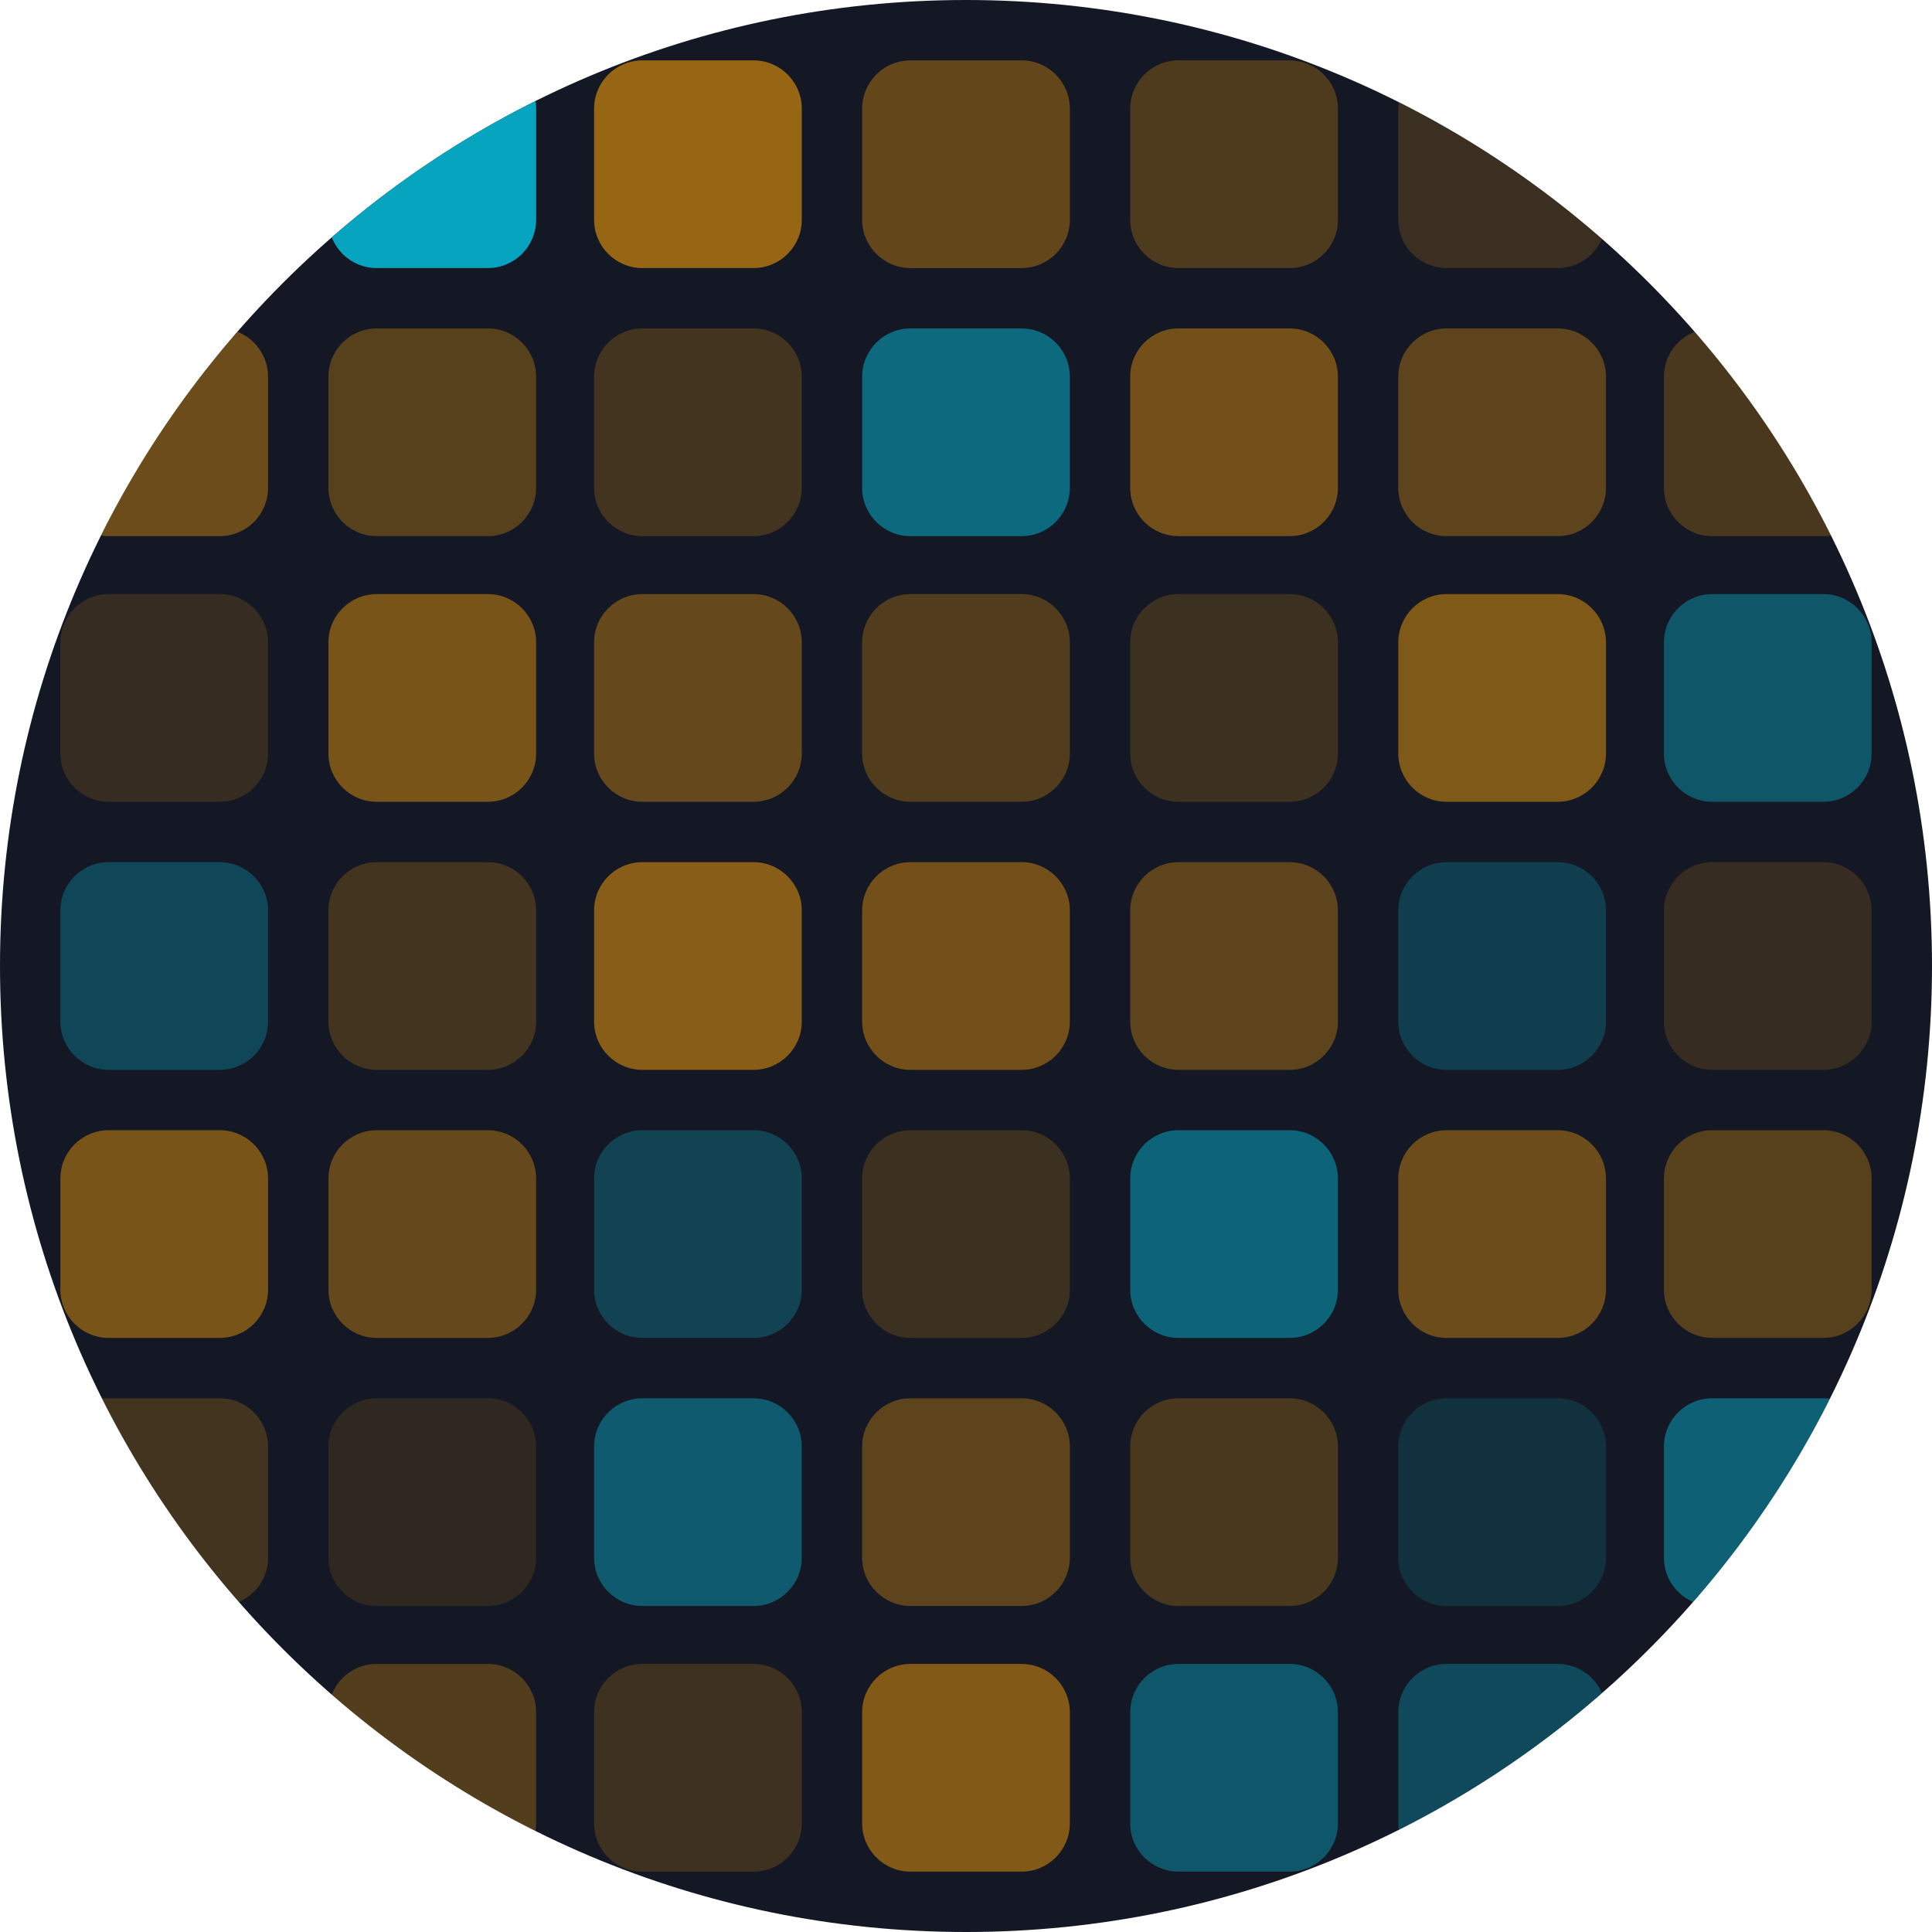
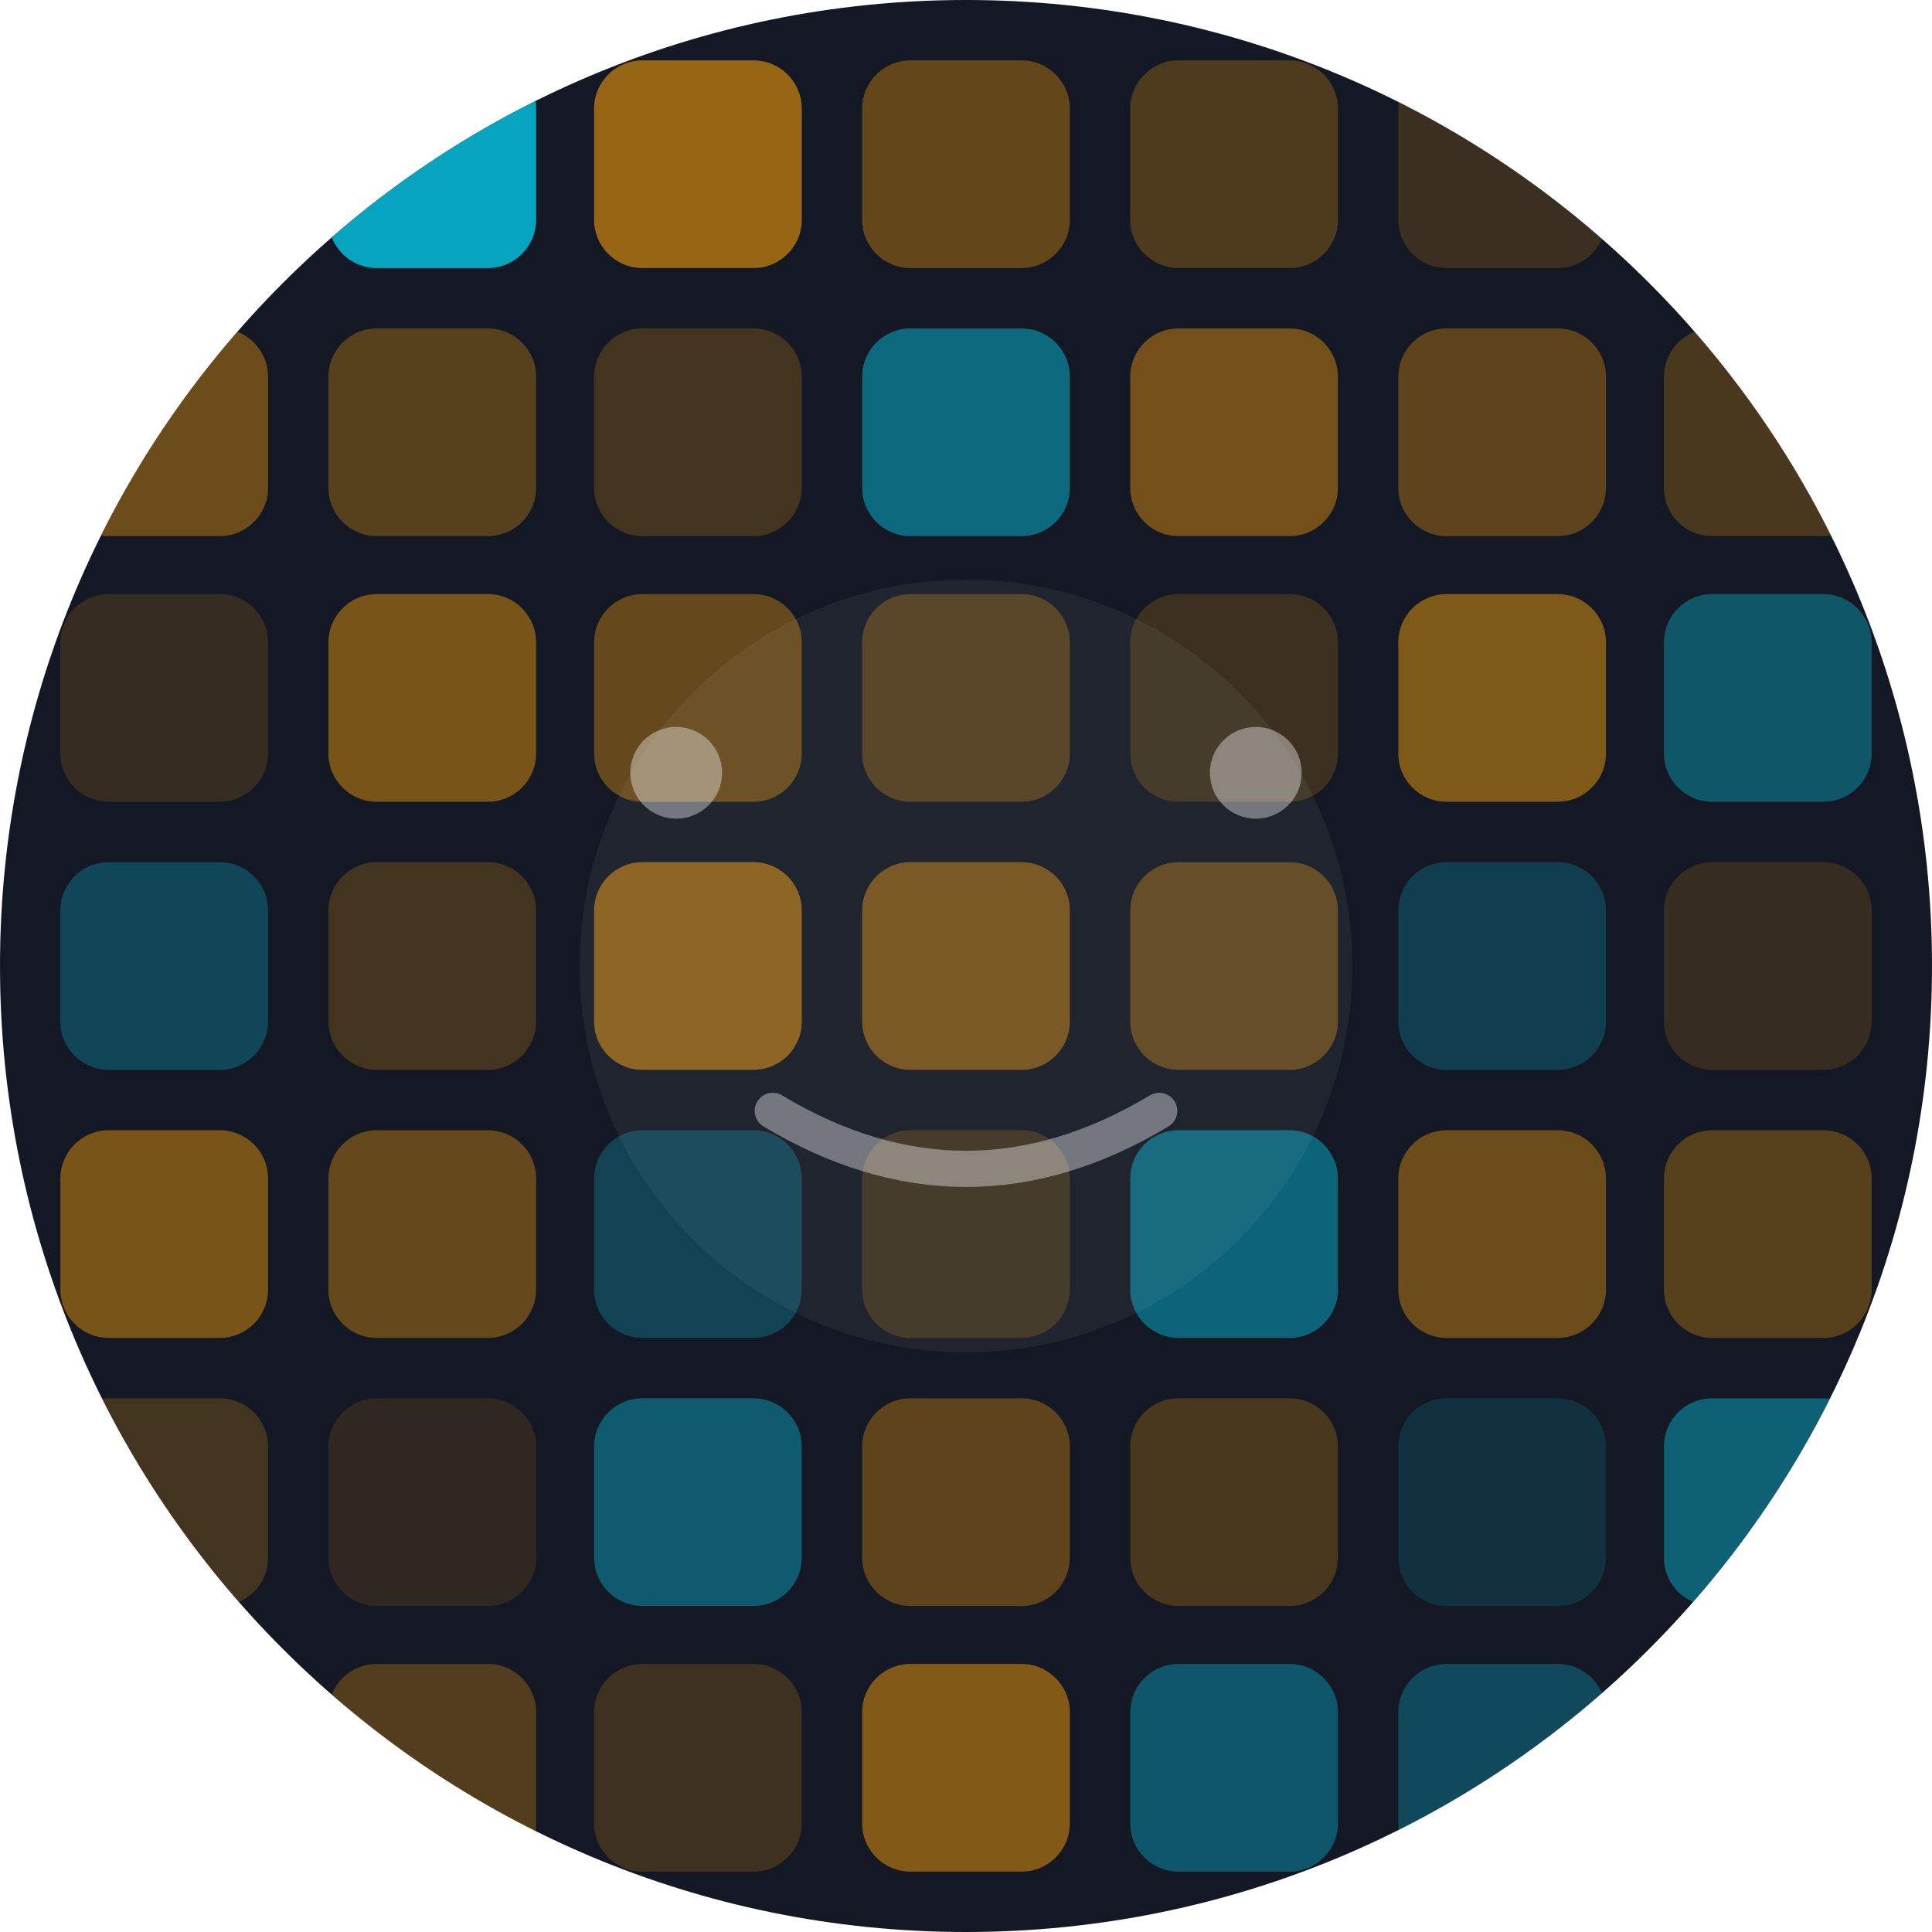
<svg xmlns="http://www.w3.org/2000/svg" viewBox="0 0 80 80" fill="none" width="40" height="40">
  <defs>
    <clipPath id="vc645088871">
      <circle cx="40" cy="40" r="40" />
    </clipPath>
  </defs>
  <g clip-path="url(#vc645088871)">
    <rect width="80" height="80" fill="#141824" />
    <rect x="2.5" y="2.5" width="8.6" height="8.6" rx="2" fill="#06b6d4" opacity="0.79" />
    <rect x="13.6" y="2.5" width="8.6" height="8.6" rx="2" fill="#06b6d4" opacity="0.88" />
    <rect x="24.6" y="2.5" width="8.6" height="8.6" rx="2" fill="#f59e0b" opacity="0.58" />
    <rect x="35.7" y="2.5" width="8.6" height="8.6" rx="2" fill="#f59e0b" opacity="0.35" />
    <rect x="46.8" y="2.5" width="8.6" height="8.6" rx="2" fill="#f59e0b" opacity="0.26" />
    <rect x="57.9" y="2.5" width="8.6" height="8.6" rx="2" fill="#f59e0b" opacity="0.17" />
    <rect x="68.9" y="2.5" width="8.6" height="8.6" rx="2" fill="#06b6d4" opacity="0.55" />
    <rect x="2.5" y="13.6" width="8.6" height="8.6" rx="2" fill="#f59e0b" opacity="0.39" />
    <rect x="13.6" y="13.6" width="8.6" height="8.6" rx="2" fill="#f59e0b" opacity="0.30" />
    <rect x="24.6" y="13.6" width="8.6" height="8.6" rx="2" fill="#f59e0b" opacity="0.21" />
    <rect x="35.7" y="13.6" width="8.6" height="8.6" rx="2" fill="#06b6d4" opacity="0.51" />
    <rect x="46.8" y="13.6" width="8.6" height="8.6" rx="2" fill="#f59e0b" opacity="0.42" />
    <rect x="57.9" y="13.6" width="8.6" height="8.6" rx="2" fill="#f59e0b" opacity="0.33" />
    <rect x="68.9" y="13.6" width="8.6" height="8.6" rx="2" fill="#f59e0b" opacity="0.24" />
    <rect x="2.5" y="24.6" width="8.6" height="8.6" rx="2" fill="#f59e0b" opacity="0.15" />
    <rect x="13.6" y="24.6" width="8.6" height="8.6" rx="2" fill="#f59e0b" opacity="0.45" />
    <rect x="24.6" y="24.6" width="8.6" height="8.6" rx="2" fill="#f59e0b" opacity="0.36" />
    <rect x="35.7" y="24.6" width="8.6" height="8.6" rx="2" fill="#f59e0b" opacity="0.27" />
    <rect x="46.8" y="24.6" width="8.6" height="8.6" rx="2" fill="#f59e0b" opacity="0.18" />
    <rect x="57.9" y="24.6" width="8.6" height="8.6" rx="2" fill="#f59e0b" opacity="0.48" />
    <rect x="68.9" y="24.6" width="8.6" height="8.6" rx="2" fill="#06b6d4" opacity="0.39" />
    <rect x="2.5" y="35.7" width="8.6" height="8.6" rx="2" fill="#06b6d4" opacity="0.30" />
    <rect x="13.6" y="35.7" width="8.6" height="8.6" rx="2" fill="#f59e0b" opacity="0.21" />
    <rect x="24.6" y="35.7" width="8.6" height="8.6" rx="2" fill="#f59e0b" opacity="0.51" />
    <rect x="35.7" y="35.7" width="8.6" height="8.6" rx="2" fill="#f59e0b" opacity="0.42" />
    <rect x="46.8" y="35.7" width="8.6" height="8.6" rx="2" fill="#f59e0b" opacity="0.33" />
    <rect x="57.9" y="35.7" width="8.6" height="8.6" rx="2" fill="#06b6d4" opacity="0.24" />
    <rect x="68.9" y="35.7" width="8.6" height="8.6" rx="2" fill="#f59e0b" opacity="0.15" />
    <rect x="2.5" y="46.8" width="8.6" height="8.6" rx="2" fill="#f59e0b" opacity="0.45" />
    <rect x="13.6" y="46.8" width="8.6" height="8.6" rx="2" fill="#f59e0b" opacity="0.36" />
    <rect x="24.6" y="46.8" width="8.6" height="8.6" rx="2" fill="#06b6d4" opacity="0.27" />
    <rect x="35.7" y="46.8" width="8.6" height="8.6" rx="2" fill="#f59e0b" opacity="0.18" />
    <rect x="46.8" y="46.8" width="8.6" height="8.6" rx="2" fill="#06b6d4" opacity="0.48" />
    <rect x="57.9" y="46.8" width="8.6" height="8.6" rx="2" fill="#f59e0b" opacity="0.39" />
    <rect x="68.9" y="46.8" width="8.6" height="8.6" rx="2" fill="#f59e0b" opacity="0.30" />
    <rect x="2.5" y="57.9" width="8.6" height="8.6" rx="2" fill="#f59e0b" opacity="0.21" />
    <rect x="13.6" y="57.9" width="8.6" height="8.6" rx="2" fill="#f59e0b" opacity="0.12" />
    <rect x="24.6" y="57.9" width="8.6" height="8.6" rx="2" fill="#06b6d4" opacity="0.42" />
    <rect x="35.7" y="57.9" width="8.6" height="8.6" rx="2" fill="#f59e0b" opacity="0.33" />
    <rect x="46.8" y="57.9" width="8.6" height="8.6" rx="2" fill="#f59e0b" opacity="0.24" />
    <rect x="57.9" y="57.9" width="8.6" height="8.6" rx="2" fill="#06b6d4" opacity="0.16" />
    <rect x="68.9" y="57.9" width="8.6" height="8.6" rx="2" fill="#06b6d4" opacity="0.46" />
    <rect x="2.5" y="68.9" width="8.6" height="8.6" rx="2" fill="#06b6d4" opacity="0.37" />
    <rect x="13.6" y="68.9" width="8.6" height="8.6" rx="2" fill="#f59e0b" opacity="0.28" />
    <rect x="24.6" y="68.9" width="8.6" height="8.6" rx="2" fill="#f59e0b" opacity="0.19" />
    <rect x="35.7" y="68.9" width="8.6" height="8.6" rx="2" fill="#f59e0b" opacity="0.49" />
    <rect x="46.8" y="68.9" width="8.6" height="8.6" rx="2" fill="#06b6d4" opacity="0.40" />
    <rect x="57.9" y="68.9" width="8.6" height="8.6" rx="2" fill="#06b6d4" opacity="0.31" />
    <rect x="68.9" y="68.9" width="8.6" height="8.6" rx="2" fill="#f59e0b" opacity="0.22" />
    <rect x="2.5" y="2.5" width="8.6" height="8.6" rx="2" fill="none" stroke="rgba(255,255,255,0.25)" stroke-width="0.8" />
+     <g opacity="0.85">
+       <circle cx="40" cy="40" r="16" fill="rgba(255,255,255,0.06)" />
+       <circle cx="28.0" cy="32.0" r="1.9" fill="rgba(255,255,255,0.45)" />
+       <circle cx="52.0" cy="32.0" r="1.9" fill="rgba(255,255,255,0.45)" />
+       <path d="M32.0 46.0 Q40 50.8 48.0 46.0" fill="none" stroke="rgba(255,255,255,0.45)" stroke-width="1.5" stroke-linecap="round" />
+     </g>
  </g>
</svg>
